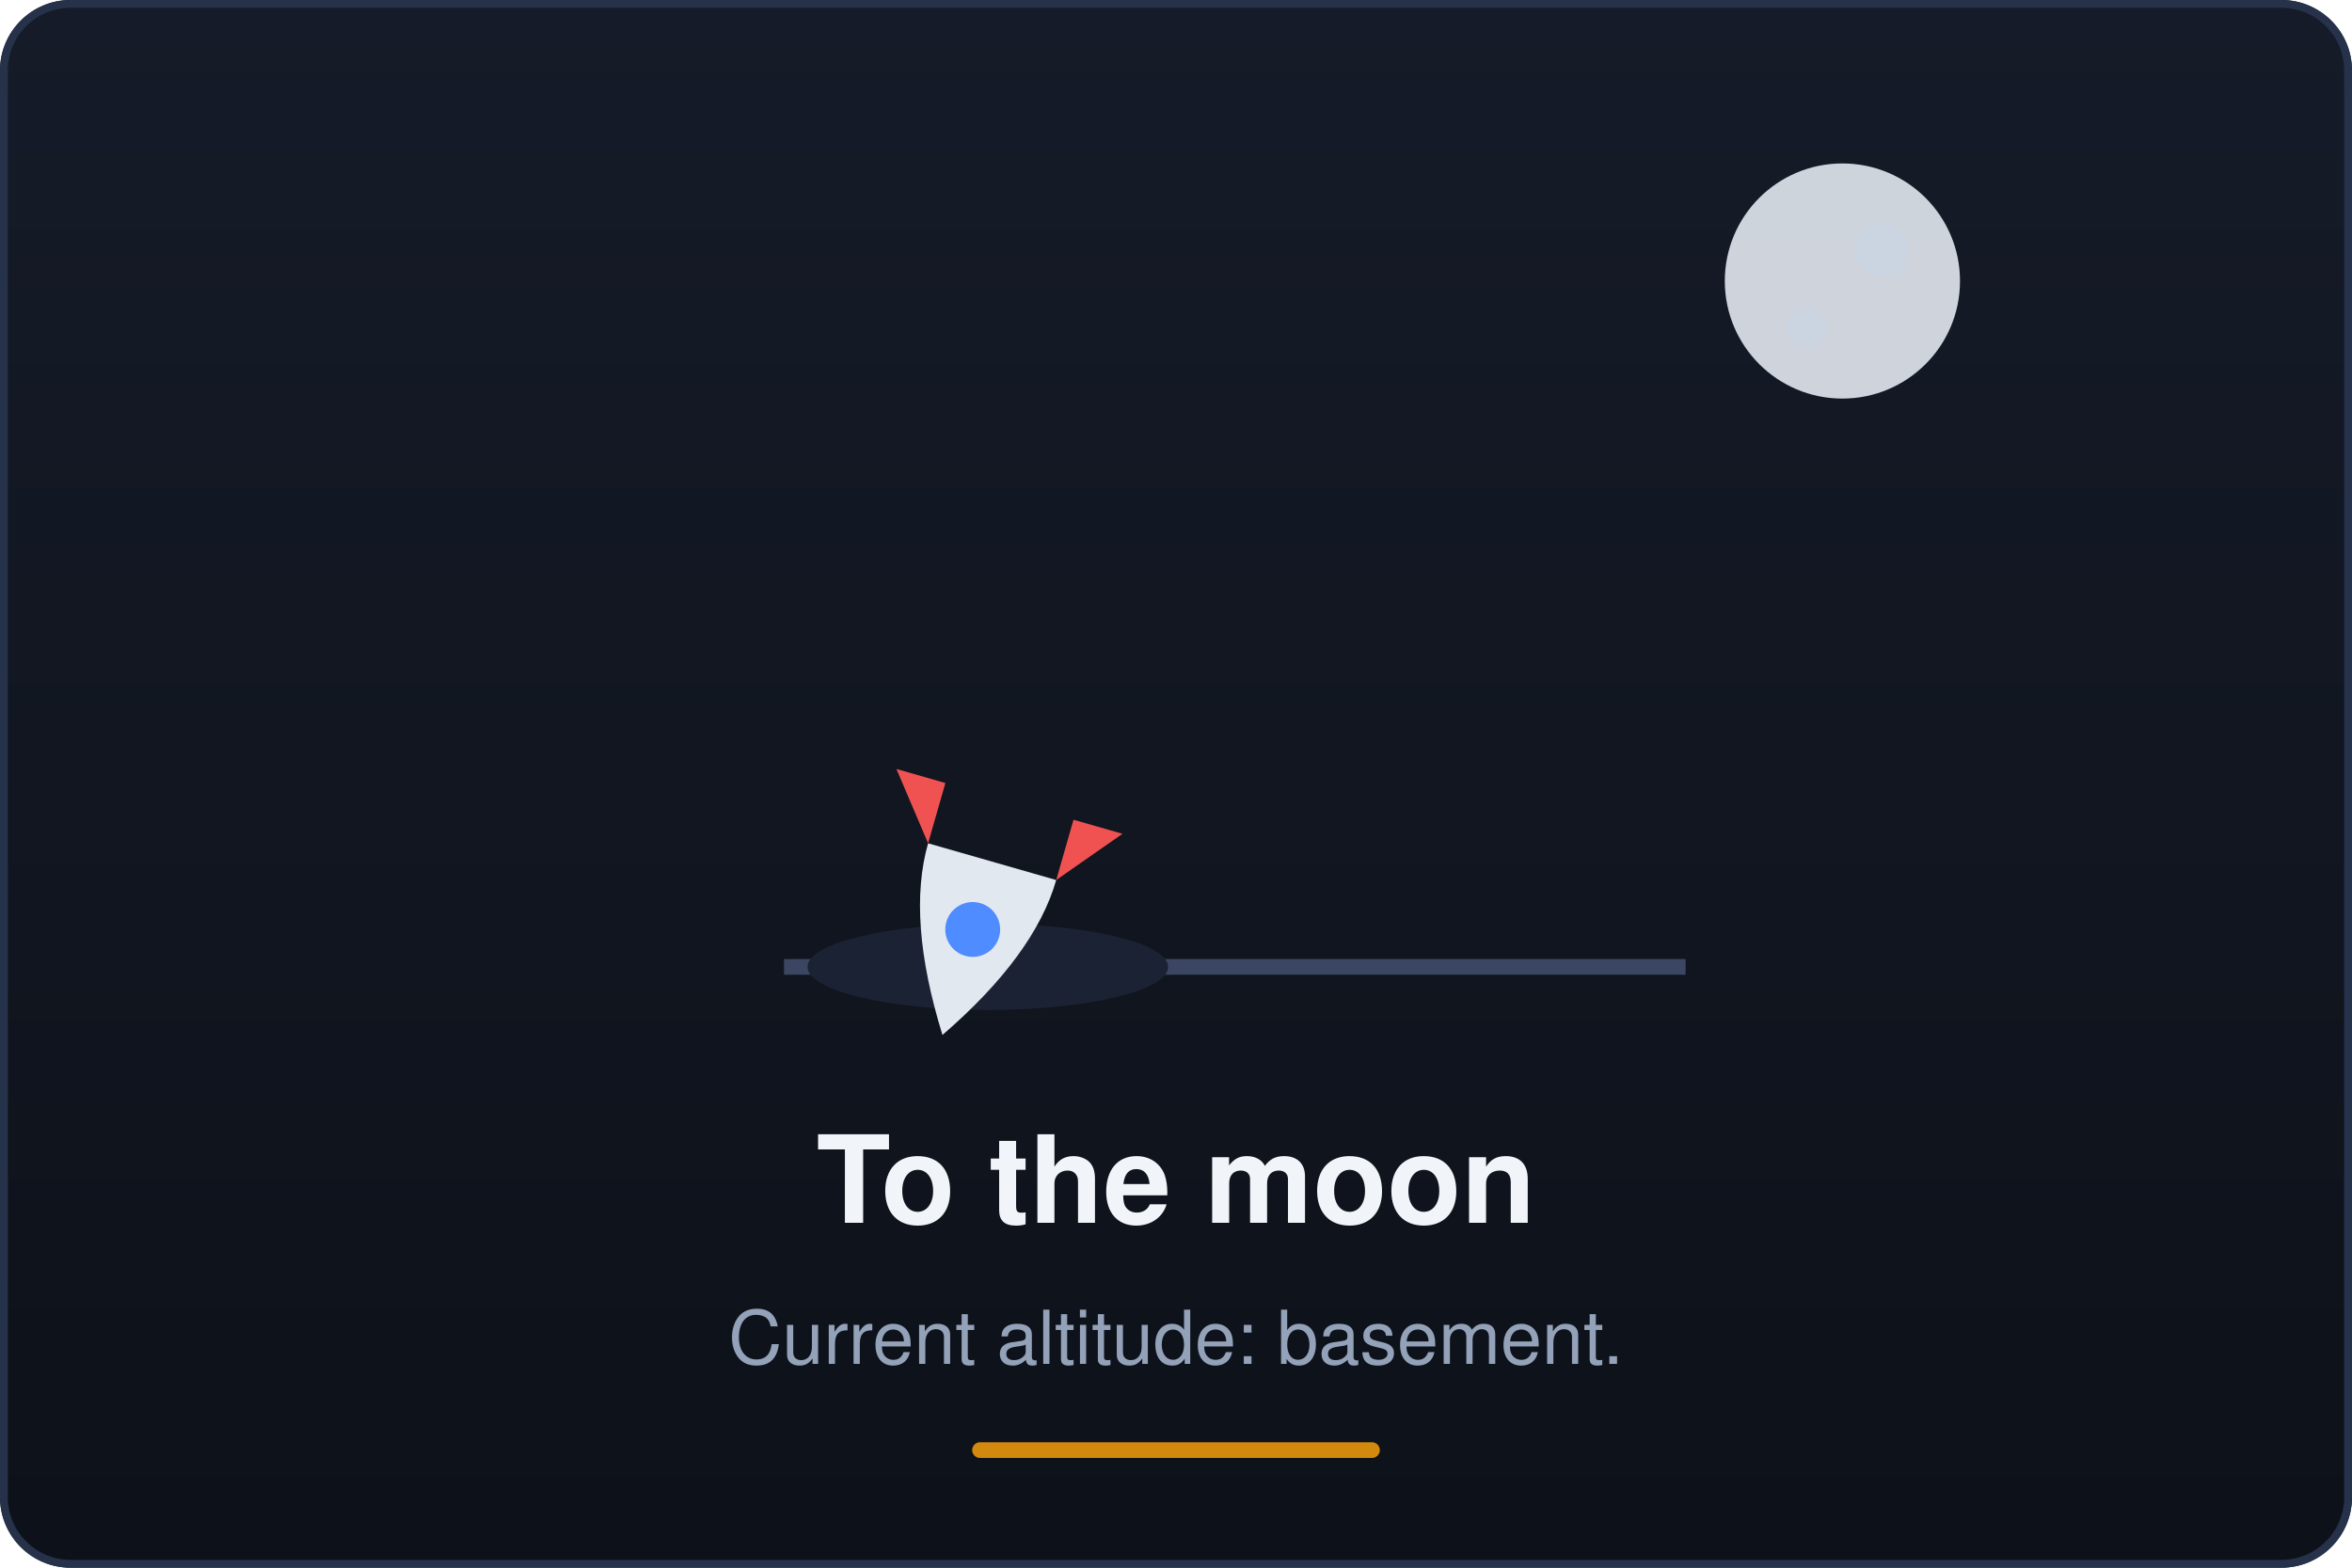
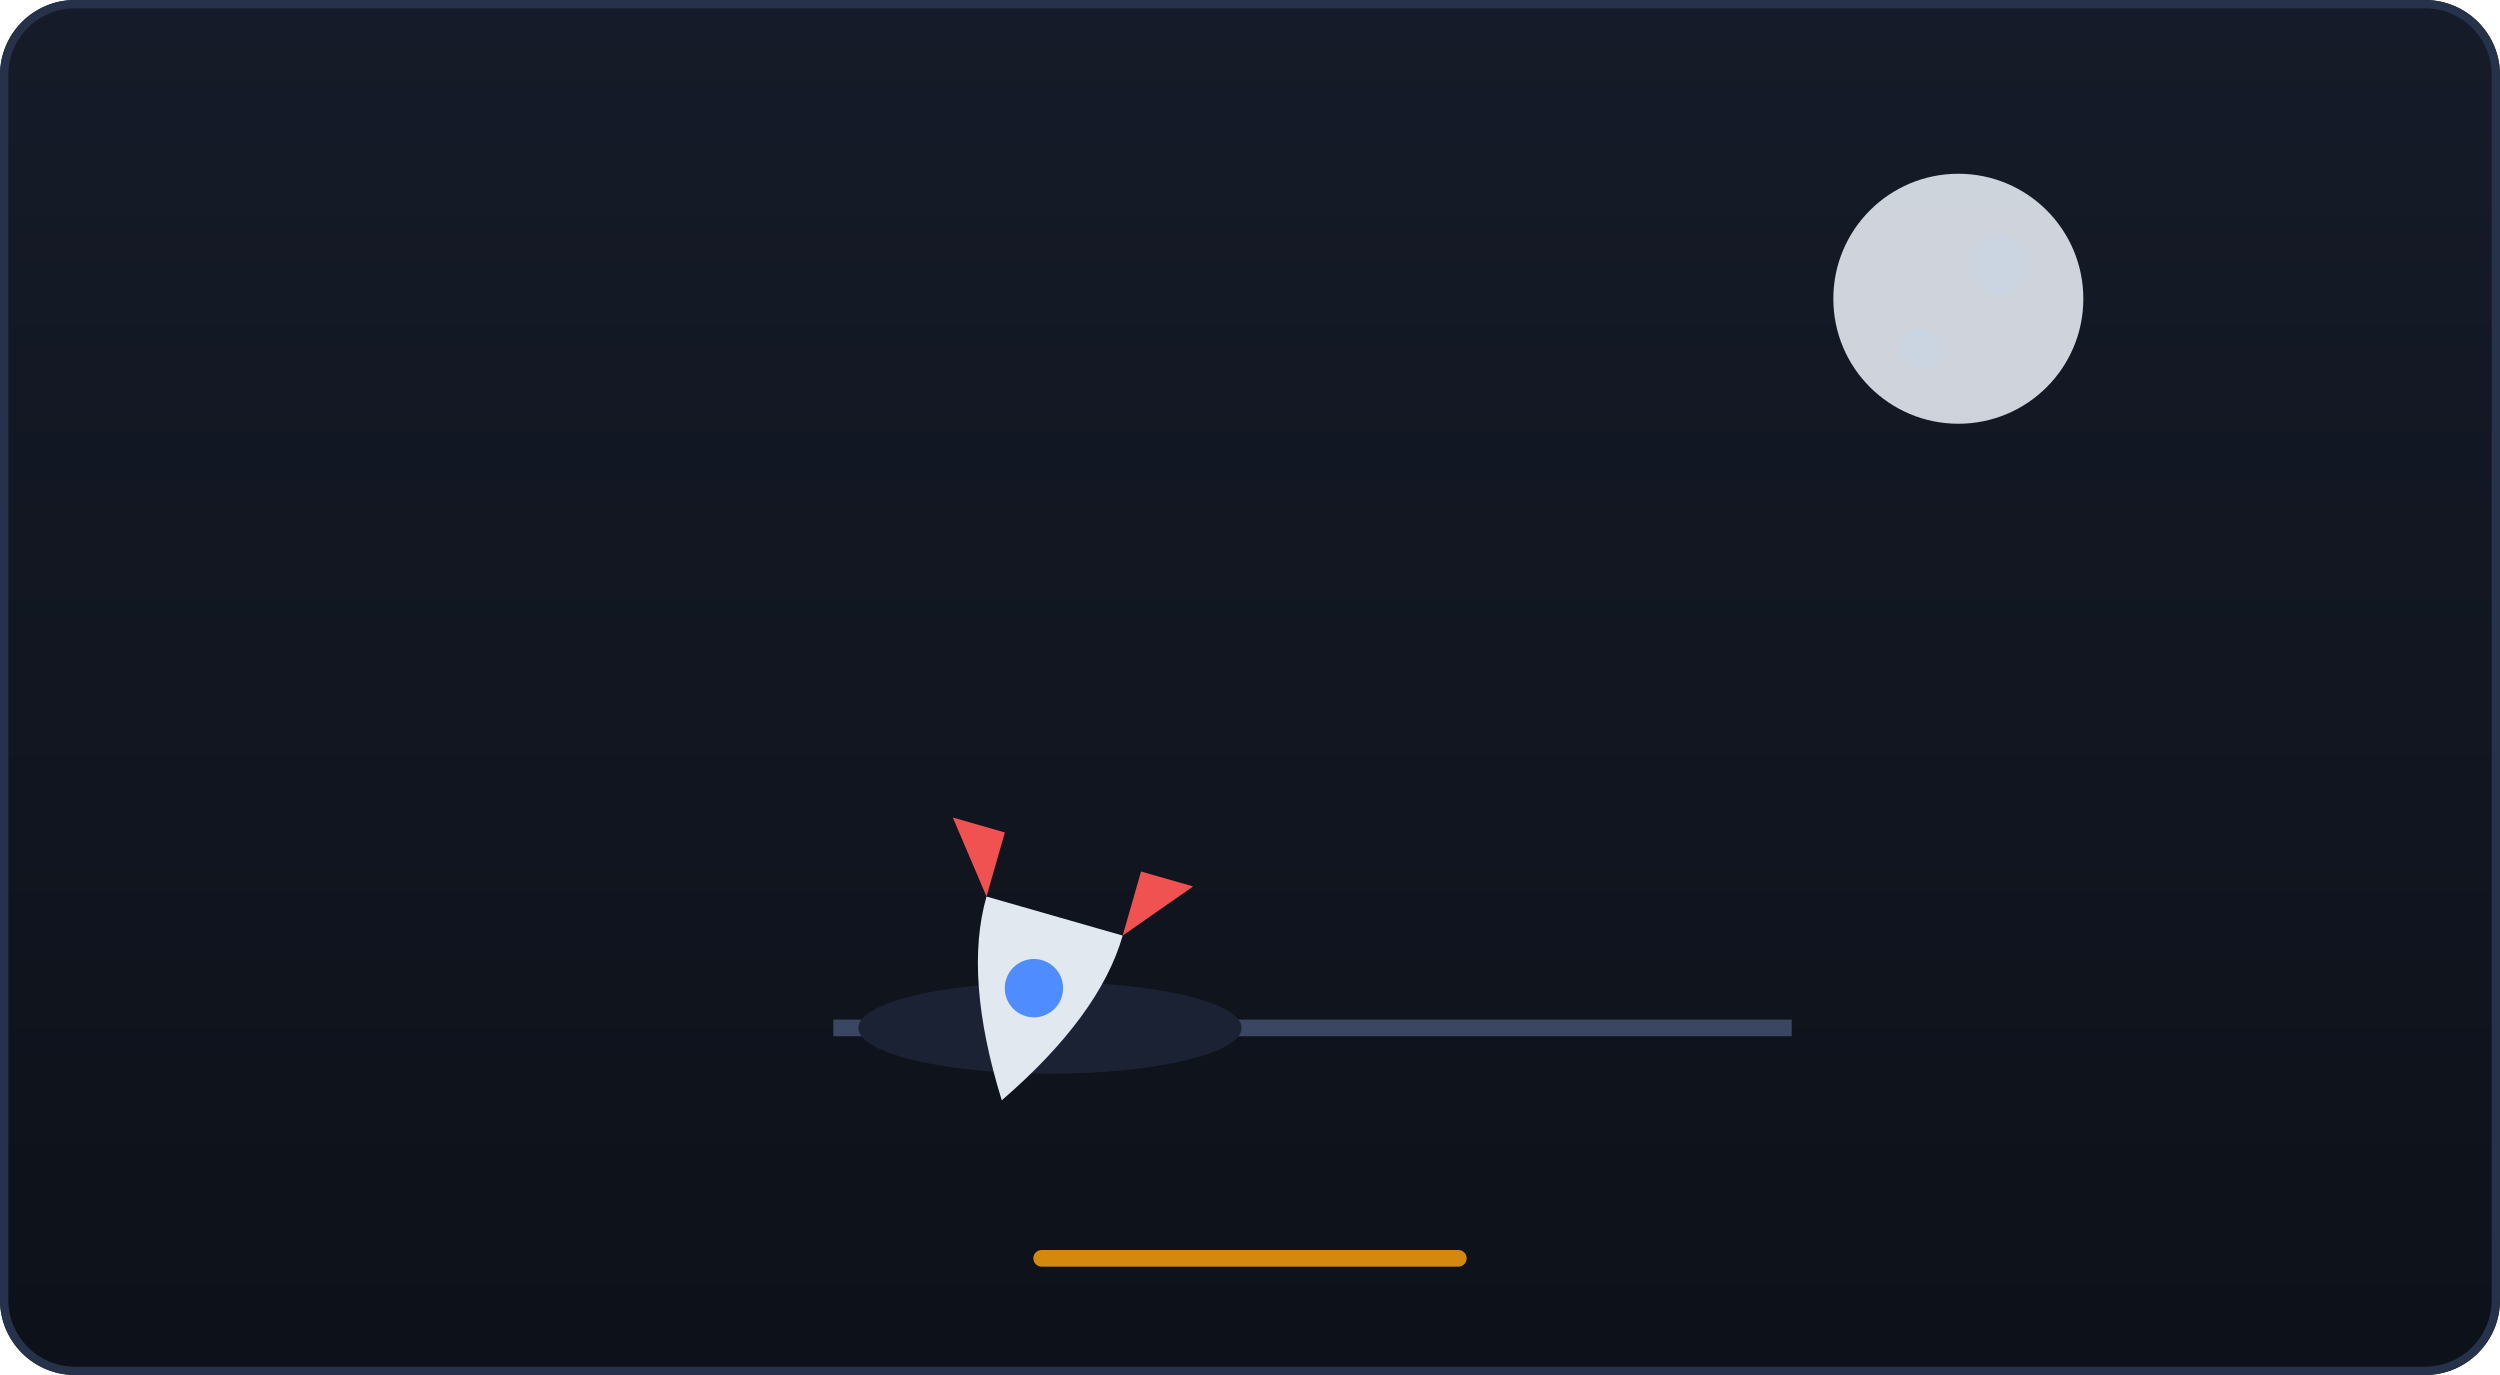
- <svg xmlns="http://www.w3.org/2000/svg" viewBox="0 0 600 400" width="600" height="400" role="img">
+ <svg xmlns="http://www.w3.org/2000/svg" viewBox="0 0 600 330" width="600" height="330" role="img">
  <defs>
    <linearGradient id="bg" x1="0" y1="0" x2="0" y2="1">
      <stop offset="0" stop-color="#151b28" />
      <stop offset="1" stop-color="#0d1119" />
    </linearGradient>
  </defs>
-   <rect width="600" height="400" rx="18" fill="url(#bg)" />
-   <rect x="1" y="1" width="598" height="398" rx="17" fill="none" stroke="#26314a" stroke-width="2" />
+   <rect width="600" height="330" rx="18" fill="url(#bg)" />
+   <rect x="1" y="1" width="598" height="328" rx="17" fill="none" stroke="#26314a" stroke-width="2" />
  <g>
    <g transform="translate(0 -8.3)">
      <circle cx="470" cy="80" r="30" fill="#e2e8f0" opacity="0.9" />
      <circle cx="480" cy="72" r="7" fill="#cbd5e1" />
      <circle cx="461" cy="92" r="5" fill="#cbd5e1" />
      <line x1="200" y1="255" x2="430" y2="255" stroke="#3b4762" stroke-width="4" />
      <ellipse cx="252" cy="255" rx="46" ry="11" fill="#1b2233" />
      <g transform="rotate(196 252 232)">
        <path d="M252 190 q17 26 17 46 h-34 q0-20 17-46z" fill="#e2e8f0" />
        <path d="M235 236 l-13 16 h13z" fill="#f05252" />
        <path d="M269 236 l13 16 h-13z" fill="#f05252" />
        <circle cx="252" cy="218" r="7" fill="#4f8cff" />
      </g>
    </g>
  </g>
-   <text x="300.0" y="312" text-anchor="middle" font-family="Helvetica,Arial,sans-serif" font-size="31" font-weight="700" fill="#f1f5f9">To the moon</text>
-   <text x="300.0" y="348" text-anchor="middle" font-family="Helvetica,Arial,sans-serif" font-size="19" fill="#93a2b8">Current altitude: basement.</text>
-   <rect x="248" y="368" width="104" height="4" rx="2" fill="#f59e0b" opacity="0.85" />
+   <rect x="248" y="300" width="104" height="4" rx="2" fill="#f59e0b" opacity="0.85" />
</svg>
